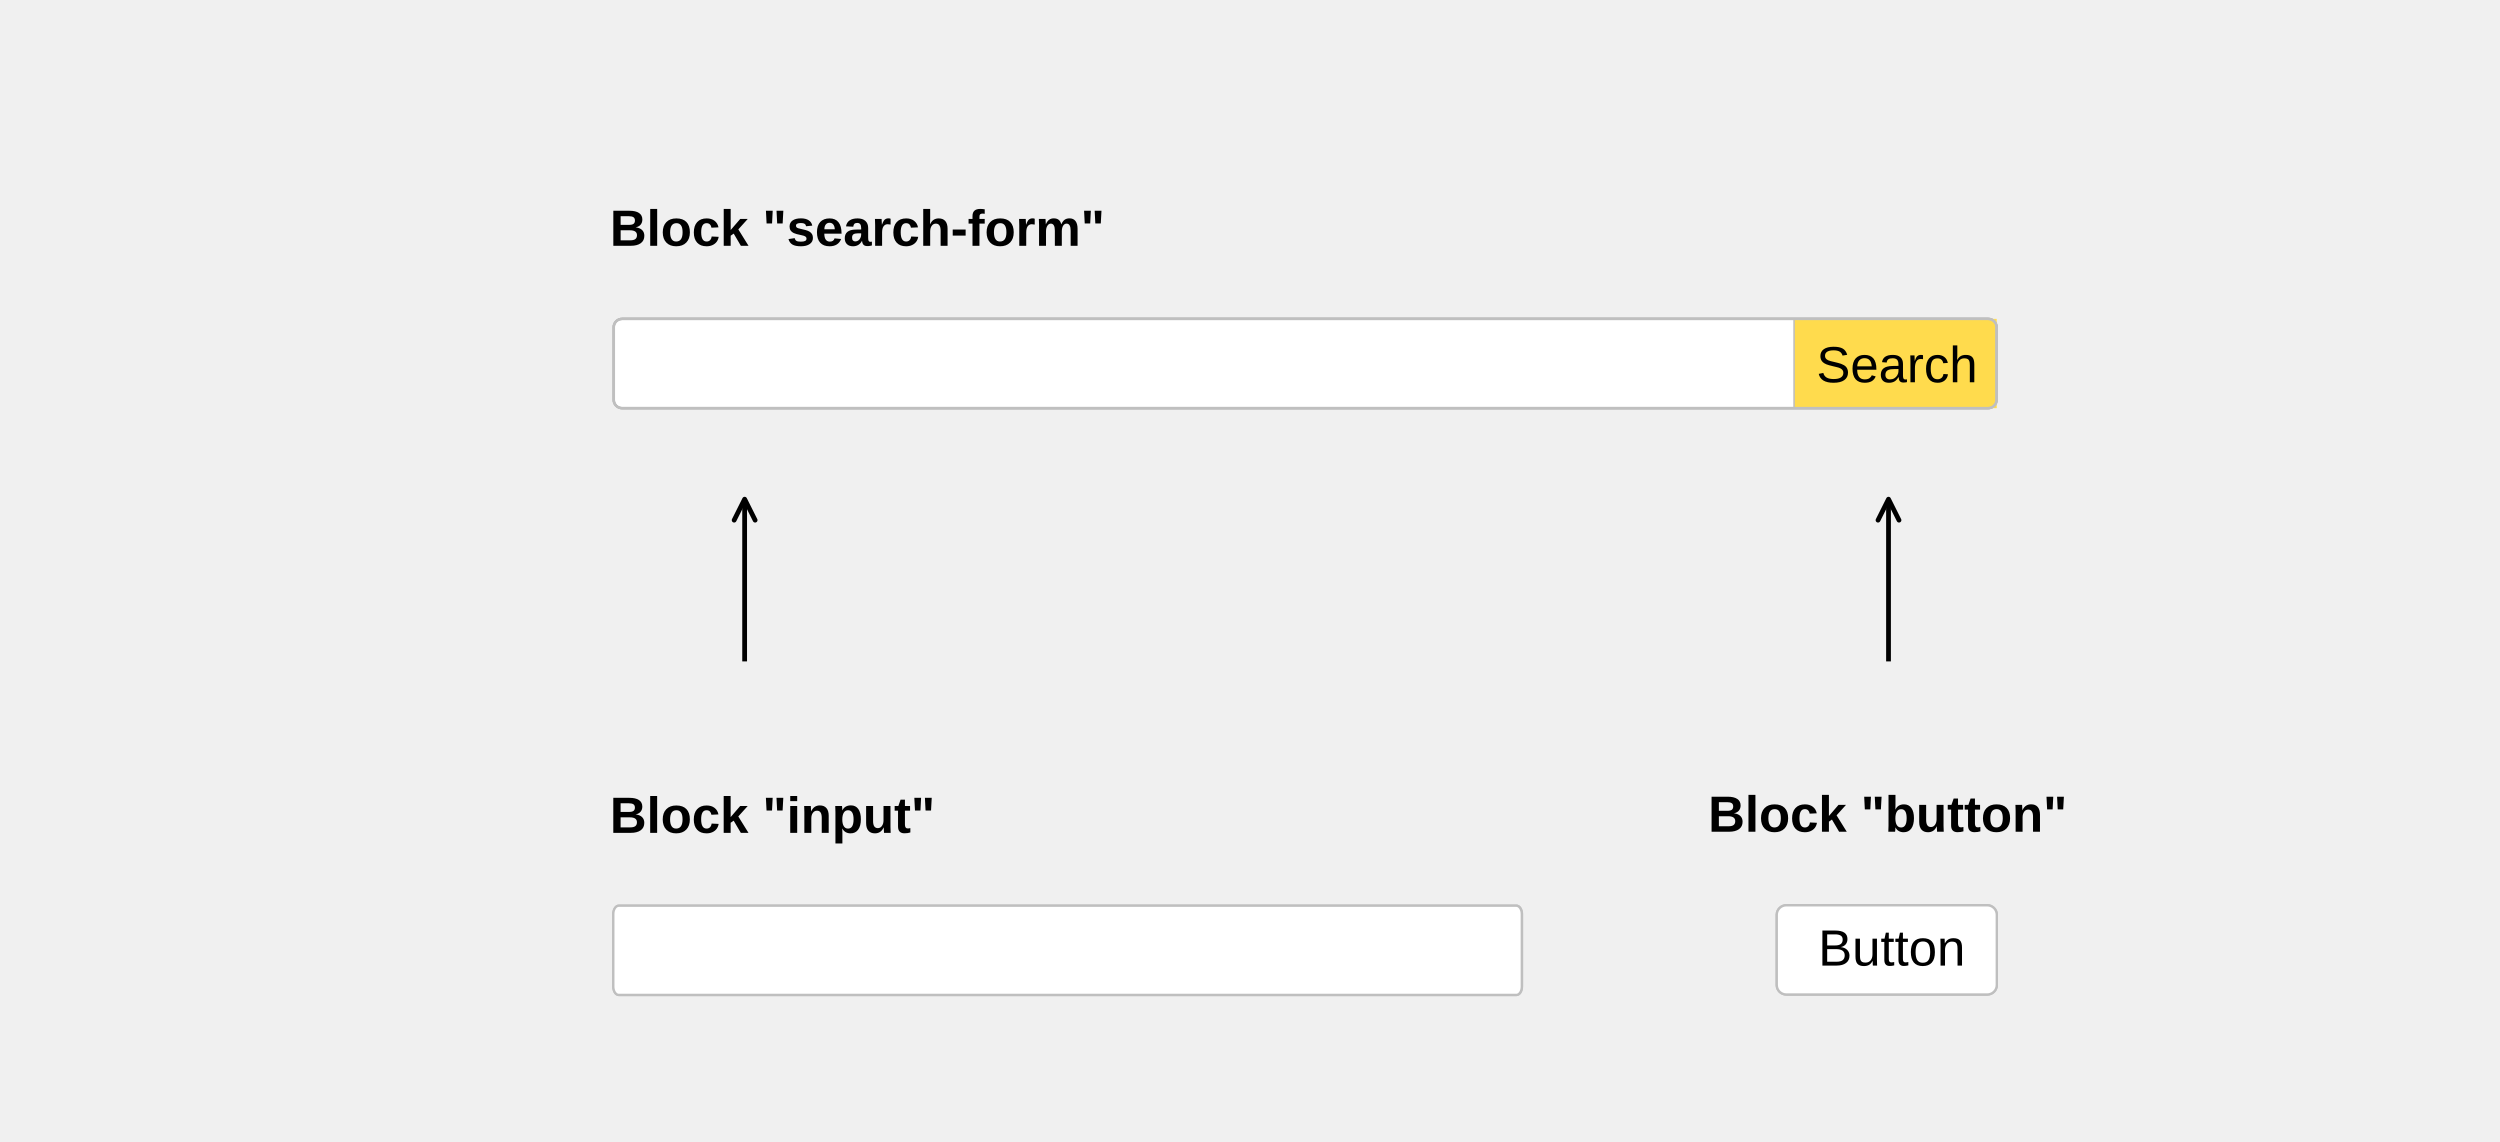
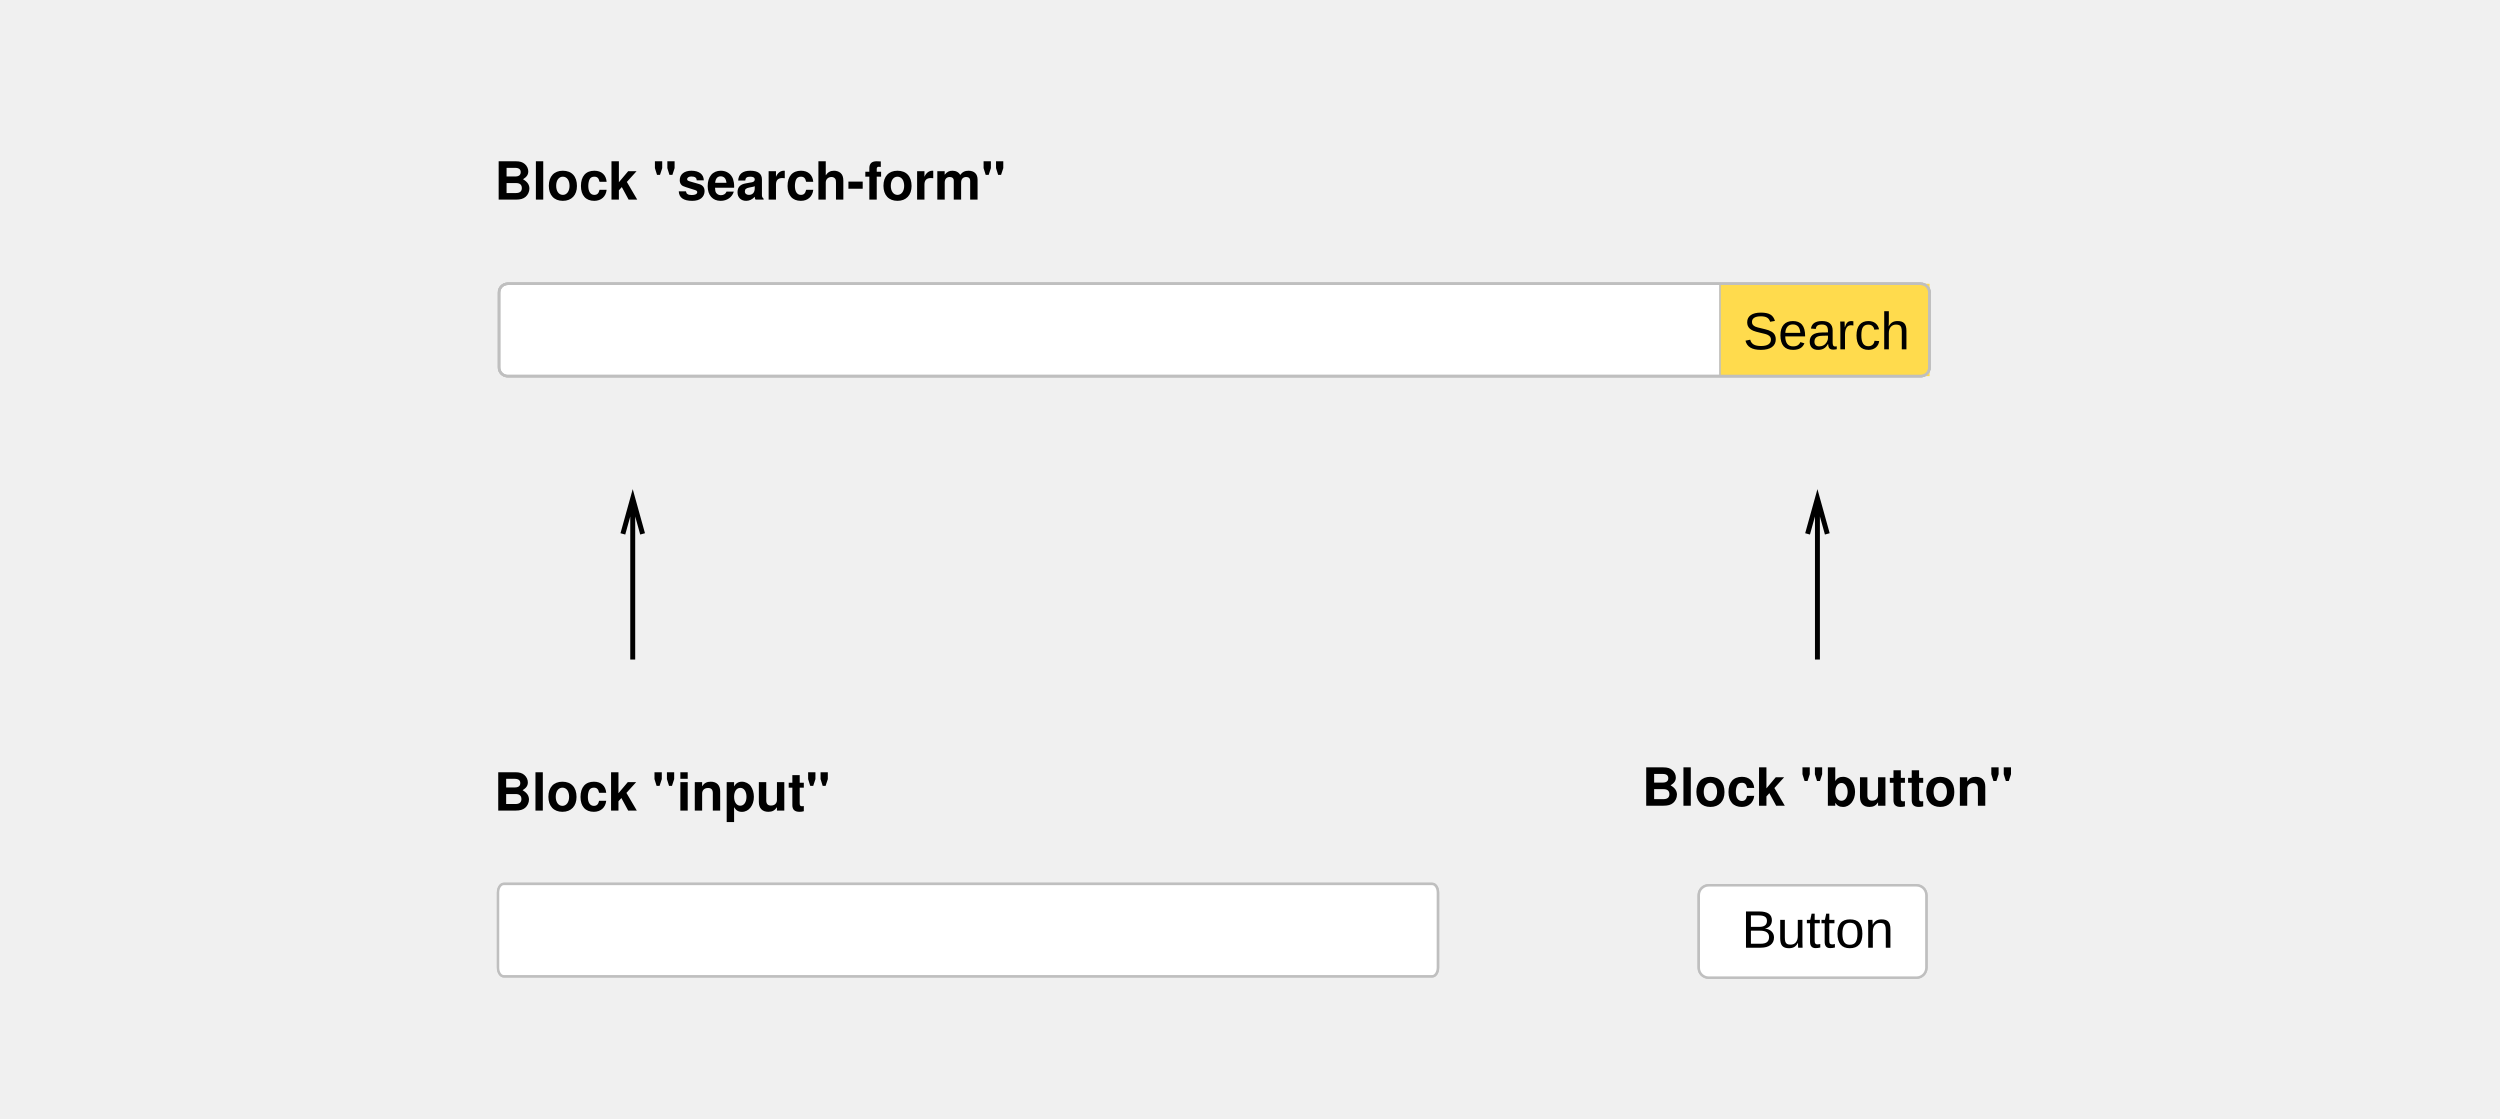
- <svg xmlns="http://www.w3.org/2000/svg" xmlns:xlink="http://www.w3.org/1999/xlink" width="786" height="359" viewBox="0 0 785.578 359.054" xml:space="preserve" color-interpolation-filters="sRGB" class="st12">
-   <style type="text/css">
- 	
- 		.st1 {fill:none;marker-end:url(#mrkr13-4);stroke:none;stroke-linecap:butt;stroke-width:1.5}
- 		.st2 {fill:#ffcc00;fill-opacity:1;stroke:#ffcc00;stroke-opacity:1;stroke-width:0.373}
- 		.st3 {fill:#000000;font-family:Arial;font-size:1.333em;font-weight:bold}
- 		.st4 {fill:#ffffff;stroke:#bfbfbf;stroke-linecap:butt;stroke-width:0.75}
- 		.st5 {fill:#ffdb4d;stroke:none;stroke-linecap:butt;stroke-width:0.75}
- 		.st6 {fill:none;stroke:none;stroke-linecap:butt;stroke-width:0.75}
- 		.st7 {fill:#000000;font-family:Arial;font-size:1.333em}
- 		.st8 {fill:none;stroke:#bfbfbf;stroke-linecap:butt;stroke-width:0.75}
- 		.st9 {marker-end:url(#mrkr3-49);stroke:#000000;stroke-linecap:butt;stroke-width:1.5}
- 		.st10 {fill:#000000;fill-opacity:1;stroke:#000000;stroke-opacity:1;stroke-width:0.455}
- 		.st11 {stroke:#bfbfbf;stroke-linecap:butt;stroke-width:0.5}
- 		.st12 {fill:none;fill-rule:evenodd;font-size:12px;overflow:visible;stroke-linecap:square;stroke-miterlimit:3}
- 	
- 	</style>
-   <defs id="Patterns_And_Gradients">
-     <linearGradient id="grad0-46" x1="0" y1="0" x2="1" y2="0" gradientTransform="rotate(270 0.5 0.5)">
-       <stop offset="0" stop-color="#f2f2f2" stop-opacity="1" />
-       <stop offset="1" stop-color="#ffffff" stop-opacity="1" />
-     </linearGradient>
-   </defs>
-   <defs id="Markers">
-     <g id="lend13">
-       <path d="M 3 1 L 0 0 L 3 -1 L 3 1 " style="stroke:none" />
+ <svg xmlns="http://www.w3.org/2000/svg" width="760" height="340" viewBox="0 0 760 340" style="background:#fff">
+   <g fill="none" fill-rule="evenodd">
+     <text transform="translate(149.902 44.882)" font-size="16" font-family="Helvetica-Bold, Helvetica" fill="#000" font-weight="bold">
+       <tspan x=".38" y="15.8">Block "search-form"</tspan>
+     </text>
+     <g stroke="#BFBFBF" stroke-width=".75" fill="#FFF">
+       <path d="M151.438 294.154c-.001.698.18 1.37.505 1.865.324.495.765.774 1.225.774h282.27c.46 0 .9-.28 1.225-.774.325-.496.506-1.167.505-1.866v-22.81c-.001-1.451-.775-2.628-1.73-2.63h-282.27c-.955.002-1.73 1.179-1.73 2.63v22.81z" />
+       <path d="M151.394 294.154c-.001.698.18 1.37.505 1.865.325.495.765.774 1.225.774h282.27c.46 0 .9-.28 1.225-.774.325-.496.507-1.167.505-1.866v-22.81c0-1.451-.775-2.628-1.73-2.63h-282.27c-.955.002-1.729 1.179-1.73 2.63v22.81z" />
    </g>
-     <marker id="mrkr13-4" class="st2" refX="-8.04" orient="auto" markerUnits="strokeWidth" overflow="visible">
-       <use xlink:href="#lend13" transform="scale(-2.68,-2.68) " />
-     </marker>
-     <g id="lend3">
-       <path d="M 2 1 L 0 0 L 2 -1 " style="stroke-linecap:round;stroke-linejoin:round;fill:none" />
+     <text transform="translate(149.953 230.618)" font-size="16" font-family="Helvetica-Bold, Helvetica" fill="#000" font-weight="bold">
+       <tspan x=".2" y="15.8">Block "input"</tspan>
+     </text>
+     <text transform="translate(499.016 229.134)" font-size="16" font-family="Helvetica-Bold, Helvetica" fill="#000" font-weight="bold">
+       <tspan x=".12" y="15.8">Block "button"</tspan>
+     </text>
+     <path d="M192.35 200.5v-49m3 10.8l-3-10.8-3 10.8m363.15 38.2v-49m3 10.8l-3-10.8-3 10.8" stroke="#000" stroke-width="1.5" />
+     <g stroke="#BFBFBF" stroke-width=".75" fill="#FFF">
+       <path d="M151.753 111.712a2.63 2.63 0 0 0 2.64 2.63h429.56a2.634 2.634 0 0 0 2.63-2.63v-22.81a2.634 2.634 0 0 0-2.63-2.63h-429.56a2.638 2.638 0 0 0-2.64 2.63v22.81z" />
+       <path d="M151.687 111.712a2.63 2.63 0 0 0 2.64 2.63h429.56a2.634 2.634 0 0 0 2.63-2.63v-22.81a2.634 2.634 0 0 0-2.63-2.63h-429.56a2.638 2.638 0 0 0-2.64 2.63v22.81z" />
    </g>
-     <marker id="mrkr3-49" class="st10" orient="auto" markerUnits="strokeWidth" overflow="visible">
-       <use xlink:href="#lend3" transform="scale(-2.2,-2.2) " />
-     </marker>
-   </defs>
-   <g>
-     <g id="shape212-1" transform="translate(185.481,-272.393)">
-       <rect x="0" y="330.708" width="167.716" height="28.346" class="st1" />
-       <text x="6.03" y="349.68" class="st3">Block "search-form"</text>
+     <path d="M522.832 86.267h63.755v28.079h-63.755z" fill="#FFDB4D" />
+     <g stroke="#BFBFBF" stroke-width=".75">
+       <path d="M151.753 111.712a2.63 2.63 0 0 0 2.64 2.63h429.56a2.634 2.634 0 0 0 2.63-2.63v-22.81a2.634 2.634 0 0 0-2.63-2.63h-429.56a2.638 2.638 0 0 0-2.64 2.63v22.81z" />
+       <path d="M151.687 111.712a2.63 2.63 0 0 0 2.64 2.63h429.56a2.634 2.634 0 0 0 2.63-2.63v-22.81a2.634 2.634 0 0 0-2.63-2.63h-429.56a2.638 2.638 0 0 0-2.64 2.63v22.81z" />
    </g>
-     <g id="group213-6" transform="translate(192.753,-230.708)">
-       <g id="shape214-7">
-         <path d="M-0 356.42 A2.636 2.632 -180 0 0 2.64 359.05 L432.2 359.05 A2.636 2.632 -180 0 0 434.83 356.42 L434.83         333.61 A2.636 2.632 -180 0 0 432.2 330.98 L2.64 330.98 A2.636 2.632 -180 0 0 0 333.61 L0 356.42         Z" class="st4" />
-       </g>
-       <g id="shape215-9" transform="translate(-0.0664501,5.68434E-014)">
-         <path d="M-0 356.42 A2.636 2.632 -180 0 0 2.64 359.05 L432.2 359.05 A2.636 2.632 -180 0 0 434.83 356.42 L434.83         333.61 A2.636 2.632 -180 0 0 432.2 330.98 L2.64 330.98 A2.636 2.632 -180 0 0 0 333.61 L0 356.42         Z" class="st4" />
-       </g>
+     <text transform="translate(529.895 92.206)" font-size="16" font-family="ArialMT, Arial" fill="#000">
+       <tspan x="0" y="14">Search</tspan>
+     </text>
+     <path d="M522.872 86.535v27.78" stroke="#BFBFBF" stroke-width=".5" fill="#000" />
+     <g stroke-width=".75" stroke="#BFBFBF" fill="#FFF">
+       <path d="M516.422 294.208a3.009 3.009 0 0 0 3.01 3h63.18a3.009 3.009 0 0 0 3.01-3v-22.07a3.009 3.009 0 0 0-3.01-3h-63.18a3.009 3.009 0 0 0-3.01 3v22.07z" />
+       <path d="M516.422 294.208a3.009 3.009 0 0 0 3.01 3h63.18a3.009 3.009 0 0 0 3.01-3v-22.07a3.009 3.009 0 0 0-3.01-3h-63.18a3.009 3.009 0 0 0-3.01 3v22.07z" />
    </g>
-     <g id="shape216-11" transform="translate(563.832,-230.708)">
-       <rect x="0" y="330.975" width="63.755" height="28.079" class="st5" />
-     </g>
-     <g id="group217-13" transform="translate(558.422,-46.322)">
-       <g id="shape218-14">
-         <path d="M0 356.05 A3.009 3.009 -180 0 0 3.01 359.05 L66.19 359.05 A3.009 3.009 -180 0 0 69.2 356.05 L69.2         333.98 A3.009 3.009 -180 0 0 66.19 330.98 L3.01 330.98 A3.009 3.009 -180 0 0 0 333.98 L0 356.05         Z" class="st4" />
-       </g>
-       <g id="shape219-16">
-         <path d="M0 356.05 A3.009 3.009 -180 0 0 3.01 359.05 L66.19 359.05 A3.009 3.009 -180 0 0 69.2 356.05 L69.2         333.98 A3.009 3.009 -180 0 0 66.19 330.98 L3.01 330.98 A3.009 3.009 -180 0 0 0 333.98 L0 356.05         Z" class="st4" />
-       </g>
-     </g>
-     <g id="shape220-18" transform="translate(571.467,-54.378)">
-       <rect x="0" y="347.354" width="48.75" height="11.7" class="st6" />
-       <text x="0" y="358" class="st7">Button</text>
-     </g>
-     <g id="group221-21" transform="translate(192.753,-230.708)">
-       <g id="shape222-22">
-         <path d="M-0 356.42 A2.636 2.632 -180 0 0 2.64 359.05 L432.2 359.05 A2.636 2.632 -180 0 0 434.83 356.42 L434.83         333.61 A2.636 2.632 -180 0 0 432.2 330.98 L2.64 330.98 A2.636 2.632 -180 0 0 0 333.61 L0 356.42         Z" class="st8" />
-       </g>
-       <g id="shape223-24" transform="translate(-0.0664501,5.68434E-014)">
-         <path d="M-0 356.42 A2.636 2.632 -180 0 0 2.64 359.05 L432.2 359.05 A2.636 2.632 -180 0 0 434.83 356.42 L434.83         333.61 A2.636 2.632 -180 0 0 432.2 330.98 L2.64 330.98 A2.636 2.632 -180 0 0 0 333.61 L0 356.42         Z" class="st8" />
-       </g>
-     </g>
-     <g id="group224-26" transform="translate(192.614,-46.1884)">
-       <g id="shape225-27">
-         <path d="M0 356.42 A1.732 2.632 -180 0 0 1.73 359.05 L283.97 359.05 A1.732 2.632 -180 0 0 285.7 356.42 L285.7         333.61 A1.732 2.632 -180 0 0 283.97 330.98 L1.73 330.98 A1.732 2.632 -180 0 0 -0 333.61 L0 356.42         Z" class="st4" />
-       </g>
-       <g id="shape226-29" transform="translate(-0.0436604,5.68434E-014)">
-         <path d="M0 356.42 A1.732 2.632 -180 0 0 1.73 359.05 L283.97 359.05 A1.732 2.632 -180 0 0 285.7 356.42 L285.7         333.61 A1.732 2.632 -180 0 0 283.97 330.98 L1.73 330.98 A1.732 2.632 -180 0 0 -0 333.61 L0 356.42         Z" class="st4" />
-       </g>
-     </g>
-     <g id="shape227-31" transform="translate(570.895,-237.794)">
-       <rect x="0" y="347.354" width="51.027" height="11.7" class="st6" />
-       <text x="0" y="358" class="st7">Search</text>
-     </g>
-     <g id="shape228-34" transform="translate(184.532,-87.7909)">
-       <rect x="0" y="330.708" width="116.223" height="28.346" class="st1" />
-       <text x="6.97" y="349.68" class="st3">Block "input"</text>
-     </g>
-     <g id="shape229-38" transform="translate(526.162,-88.1411)">
-       <rect x="0" y="330.708" width="134.307" height="28.346" class="st1" />
-       <text x="10.69" y="349.68" class="st3">Block "button"</text>
-     </g>
-     <g id="shape230-42" transform="translate(-125.171,207.984) rotate(-90)">
-       <path d="M0 359.05 L51.02 359.05" class="st9" />
-     </g>
-     <g id="shape231-50" transform="translate(234.517,207.984) rotate(-90)">
-       <path d="M0 359.05 L51.02 359.05" class="st9" />
-     </g>
-     <g id="shape233-56" transform="translate(922.922,100.535) rotate(90)">
-       <path d="M0 359.05 L27.78 359.05" class="st11" />
-     </g>
+     <text transform="translate(529.467 274.102)" font-size="16" font-family="ArialMT, Arial" fill="#000">
+       <tspan x="0" y="14">Button</tspan>
+     </text>
  </g>
</svg>
